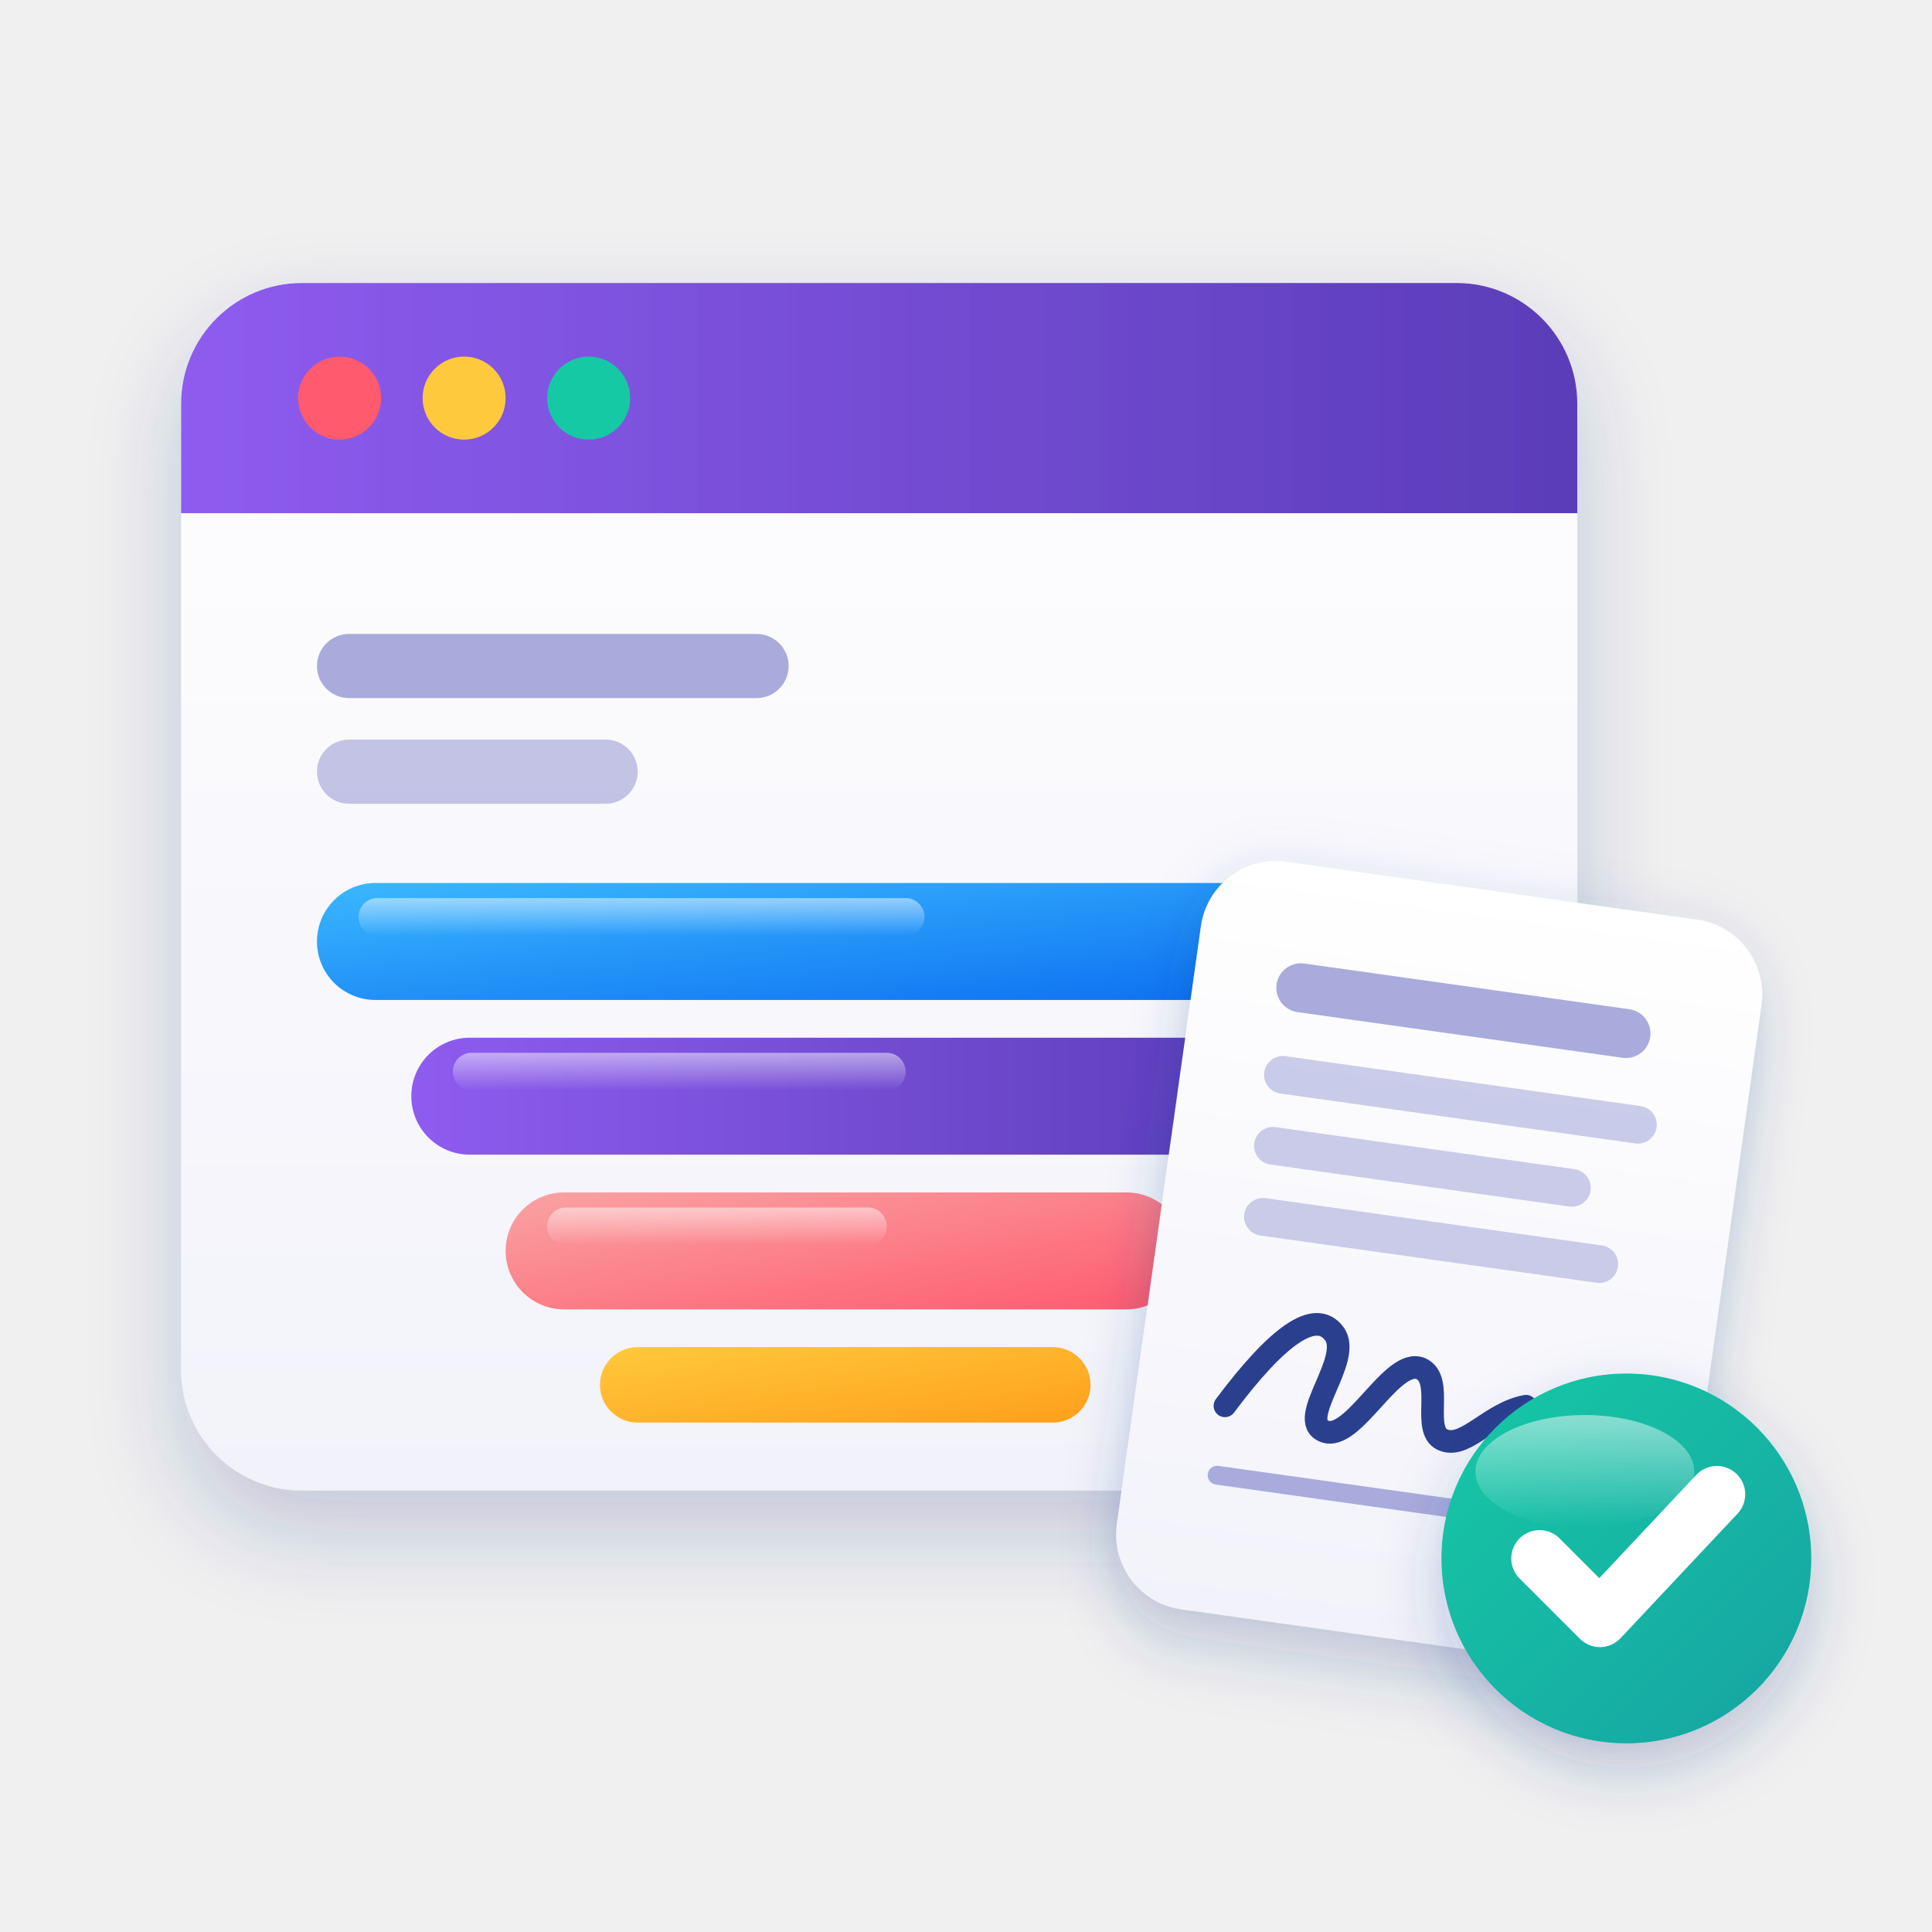
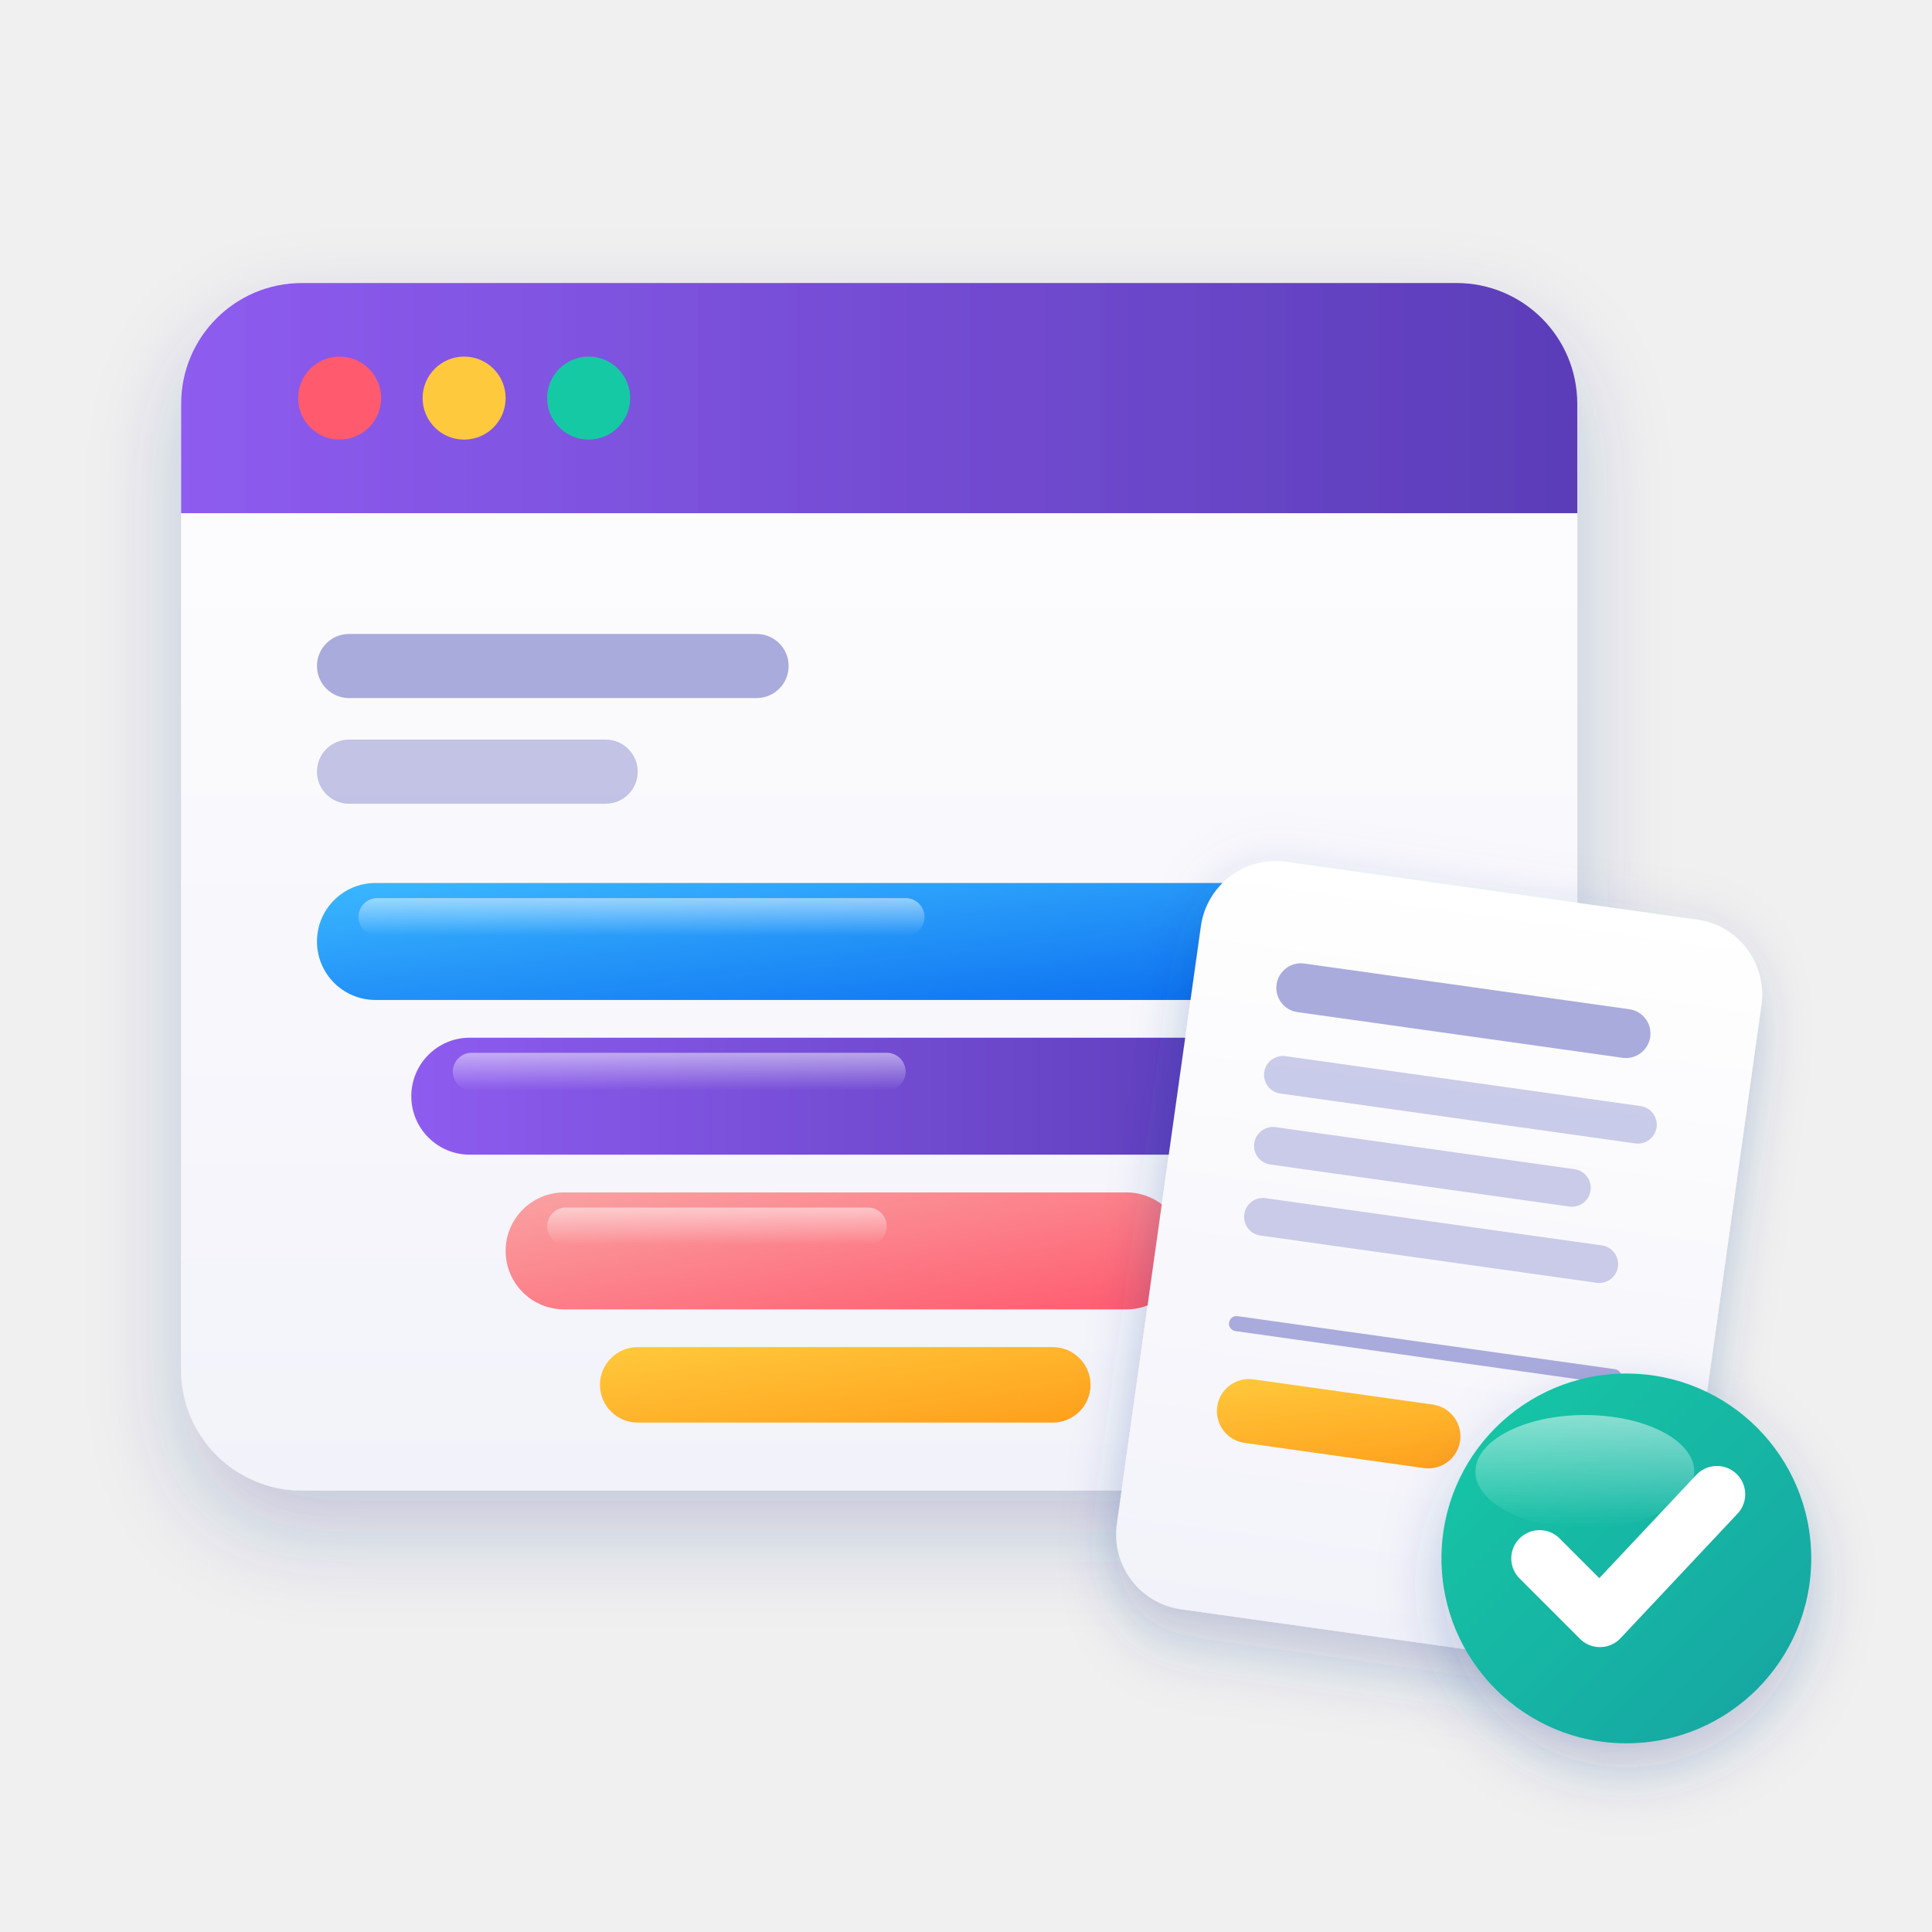
<svg xmlns="http://www.w3.org/2000/svg" viewBox="0 0 1024 1024" width="1024" height="1024">
  <defs>
    <linearGradient id="header" x1="0" y1="0" x2="1" y2="0">
      <stop offset="0" stop-color="#8E5CF0" />
      <stop offset="1" stop-color="#5B3DB8" />
    </linearGradient>
    <linearGradient id="panel" x1="0" y1="0" x2="0" y2="1">
      <stop offset="0" stop-color="#FFFFFF" />
      <stop offset="1" stop-color="#F2F2FA" />
    </linearGradient>
    <linearGradient id="coral" x1="0" y1="0" x2="1" y2="1">
      <stop offset="0" stop-color="#F9A3A3" />
      <stop offset="1" stop-color="#FF5A6E" />
    </linearGradient>
    <linearGradient id="blue" x1="0" y1="0" x2="1" y2="1">
      <stop offset="0" stop-color="#3BB8FF" />
      <stop offset="1" stop-color="#0A6CF0" />
    </linearGradient>
    <linearGradient id="yellow" x1="0" y1="0" x2="1" y2="1">
      <stop offset="0" stop-color="#FFC93C" />
      <stop offset="1" stop-color="#FF9F1C" />
    </linearGradient>
    <linearGradient id="teal" x1="0" y1="0" x2="1" y2="1">
      <stop offset="0" stop-color="#14C9A5" />
      <stop offset="1" stop-color="#14A3A3" />
    </linearGradient>
    <linearGradient id="paper" x1="0" y1="0" x2="0" y2="1">
      <stop offset="0" stop-color="#FFFFFF" />
      <stop offset="1" stop-color="#F2F2FA" />
    </linearGradient>
    <linearGradient id="shine" x1="0" y1="0" x2="0" y2="1">
      <stop offset="0" stop-color="#FFFFFF" stop-opacity="0.5" />
      <stop offset="1" stop-color="#FFFFFF" stop-opacity="0" />
    </linearGradient>
    <filter id="shadow" x="-20%" y="-20%" width="140%" height="150%">
      <feDropShadow dx="0" dy="22" stdDeviation="24" flood-color="#2A3F8F" flood-opacity="0.22" />
    </filter>
    <filter id="shadowSmall" x="-30%" y="-30%" width="160%" height="170%">
      <feDropShadow dx="0" dy="14" stdDeviation="16" flood-color="#2A3F8F" flood-opacity="0.25" />
    </filter>
  </defs>
  <g filter="url(#shadow)">
    <rect x="96" y="150" width="740" height="640" rx="64" fill="url(#panel)" />
    <path d="M160 150h612a64 64 0 0 1 64 64v58H96v-58a64 64 0 0 1 64-64z" fill="url(#header)" />
    <circle cx="180" cy="211" r="22" fill="#FF5A6E" />
    <circle cx="246" cy="211" r="22" fill="#FFC93C" />
    <circle cx="312" cy="211" r="22" fill="#14C9A5" />
  </g>
  <rect x="168" y="336" width="250" height="34" rx="17" fill="#A9ABDC" />
  <rect x="168" y="392" width="170" height="34" rx="17" fill="#A9ABDC" opacity="0.7" />
  <rect x="168" y="468" width="560" height="62" rx="31" fill="url(#blue)" />
  <rect x="218" y="550" width="460" height="62" rx="31" fill="url(#header)" />
  <rect x="268" y="632" width="360" height="62" rx="31" fill="url(#coral)" />
  <rect x="318" y="714" width="260" height="40" rx="20" fill="url(#yellow)" />
  <rect x="190" y="476" width="300" height="20" rx="10" fill="url(#shine)" />
  <rect x="240" y="558" width="240" height="20" rx="10" fill="url(#shine)" />
  <rect x="290" y="640" width="180" height="20" rx="10" fill="url(#shine)" />
  <g filter="url(#shadowSmall)" transform="rotate(8 760 690)">
    <rect x="610" y="470" width="300" height="400" rx="40" fill="url(#paper)" />
    <rect x="654" y="522" width="200" height="26" rx="13" fill="#A9ABDC" />
    <rect x="654" y="572" width="210" height="20" rx="10" fill="#A9ABDC" opacity="0.6" />
    <rect x="654" y="610" width="180" height="20" rx="10" fill="#A9ABDC" opacity="0.6" />
    <rect x="654" y="648" width="200" height="20" rx="10" fill="#A9ABDC" opacity="0.6" />
-     <path d="M658 760c22-40 40-58 52-46 12 12-14 48 2 52 16 4 30-44 46-40 14 4 4 34 18 36 12 2 22-18 40-24" fill="none" stroke="#2A3F8F" stroke-width="12" stroke-linecap="round" stroke-linejoin="round" />
-     <rect x="654" y="792" width="210" height="10" rx="5" fill="#A9ABDC" />
+     <rect x="654" y="712" width="210" height="8" rx="4" fill="#A9ABDC" />
+     <rect x="654" y="744" width="130" height="34" rx="17" fill="url(#yellow)" />
  </g>
  <g filter="url(#shadowSmall)">
    <circle cx="862" cy="826" r="98" fill="url(#teal)" />
    <ellipse cx="840" cy="780" rx="58" ry="30" fill="url(#shine)" />
    <path d="M816 826l32 32 62-66" fill="none" stroke="#FFFFFF" stroke-width="30" stroke-linecap="round" stroke-linejoin="round" />
  </g>
</svg>
